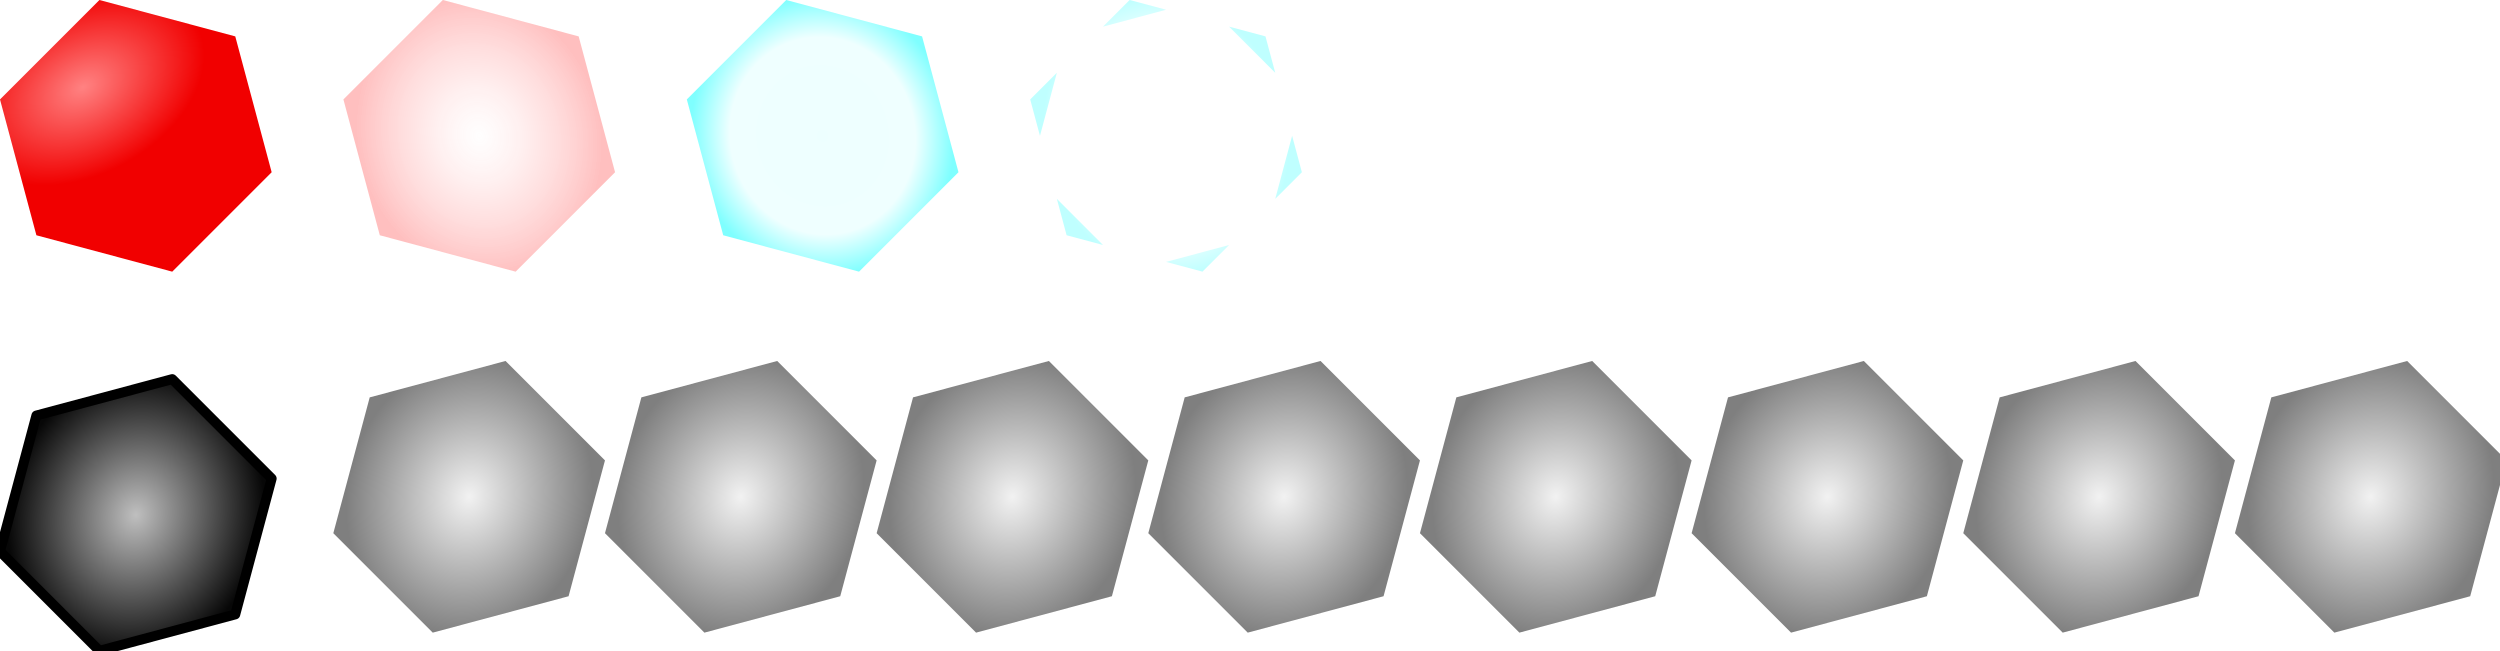
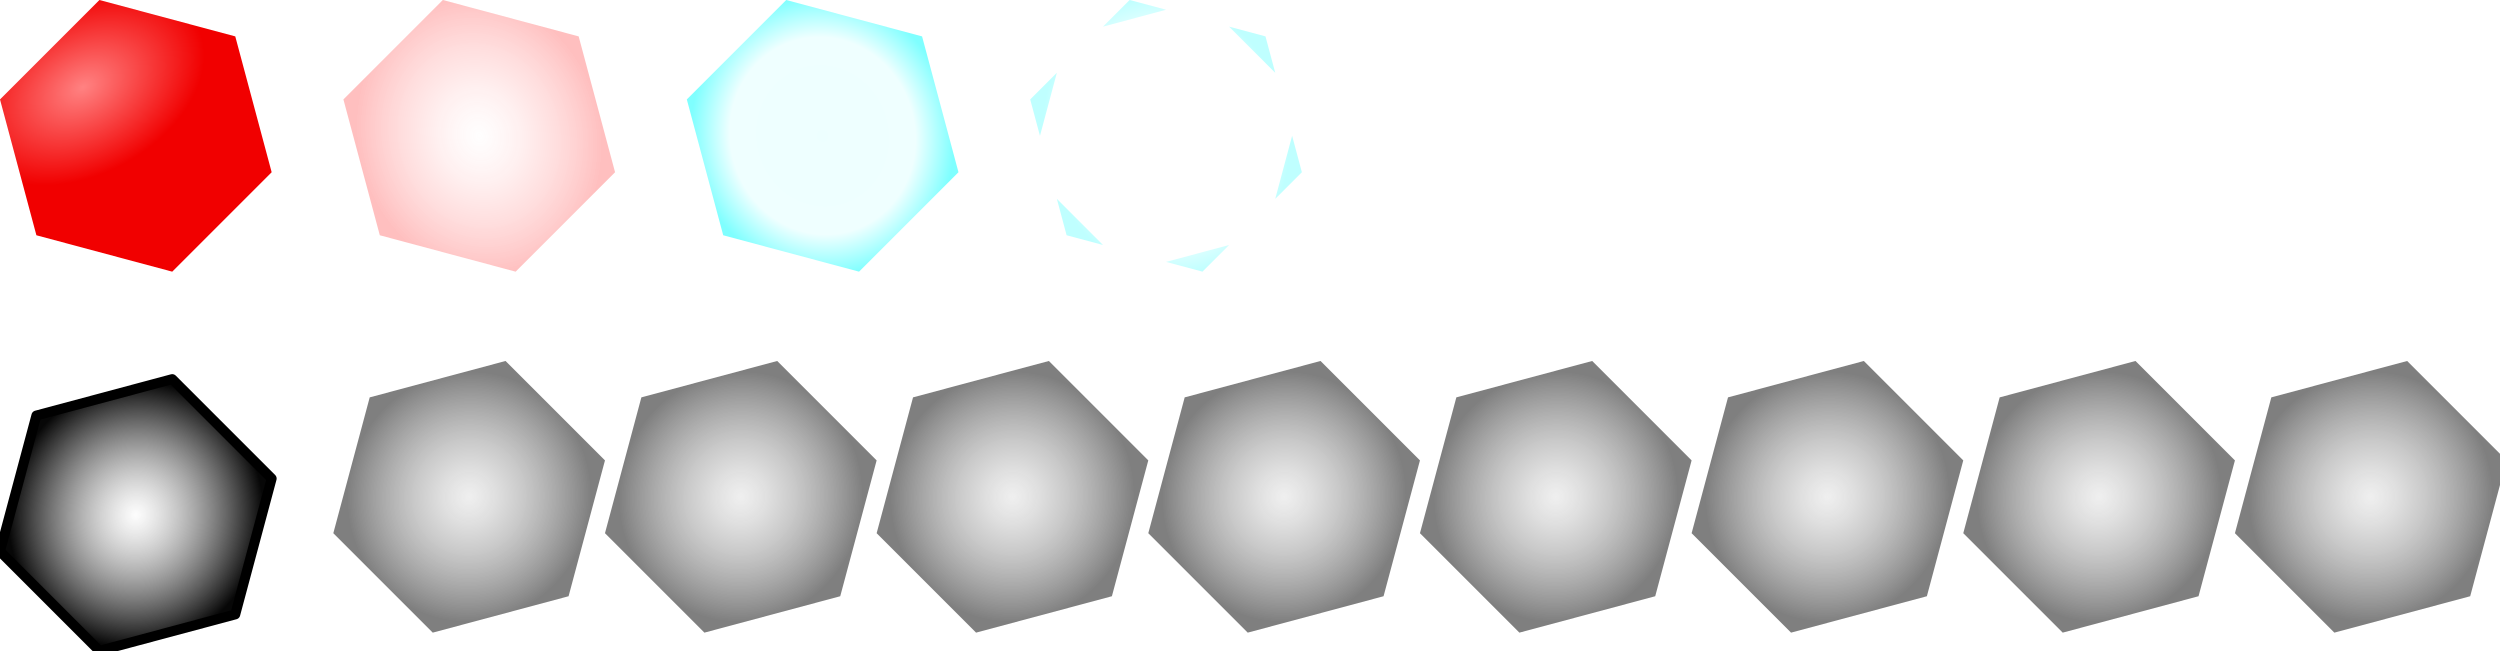
<svg xmlns="http://www.w3.org/2000/svg" xmlns:xlink="http://www.w3.org/1999/xlink" width="292.052mm" height="76.025mm" viewBox="0 0 292.052 76.025" version="1.1" id="svg8">
  <defs id="defs2">
    <linearGradient id="linearGradient4554">
-       <stop style="stop-color:#000000;stop-opacity:0.251" offset="0" id="stop4550" />
+       <stop style="stop-color:#fbfbfb;stop-opacity:0.502" offset="0" id="stop4550" />
      <stop style="stop-color:#000000;stop-opacity:0.971" offset="1" id="stop4552" />
    </linearGradient>
    <linearGradient id="linearGradient4546">
-       <stop style="stop-color:#000000;stop-opacity:0.052" offset="0" id="stop4542" />
+       <stop style="stop-color:#808080;stop-opacity:0.125" offset="0" id="stop4542" />
      <stop style="stop-color:#000000;stop-opacity:0.502" offset="1" id="stop4544" />
    </linearGradient>
    <linearGradient id="linearGradient4536">
      <stop style="stop-color:#000000;stop-opacity:0" offset="0" id="stop4532" />
      <stop style="stop-color:#000000;stop-opacity:0.962" offset="1" id="stop4534" />
    </linearGradient>
    <linearGradient id="linearGradient910">
      <stop style="stop-color:#000000;stop-opacity:0.063" offset="0" id="stop906" />
      <stop id="stop914" offset="0.802" style="stop-color:#000000;stop-opacity:0.502" />
      <stop style="stop-color:#000000;stop-opacity:1" offset="1" id="stop908" />
    </linearGradient>
    <linearGradient id="linearGradient4705">
      <stop style="stop-color:#00ffff;stop-opacity:0.069" offset="0" id="stop4701" />
      <stop id="stop4709" offset="0.705" style="stop-color:#00ffff;stop-opacity:0.063" />
      <stop style="stop-color:#00ffff;stop-opacity:0.502" offset="1" id="stop4703" />
    </linearGradient>
    <linearGradient id="linearGradient4579">
      <stop style="stop-color:#ff8282;stop-opacity:0.007" offset="0" id="stop4575" />
      <stop style="stop-color:#ff0101;stop-opacity:0.251" offset="1" id="stop4577" />
    </linearGradient>
    <linearGradient id="linearGradient4541">
      <stop style="stop-color:#ff8282;stop-opacity:1" offset="0" id="stop4537" />
      <stop style="stop-color:#f10000;stop-opacity:1" offset="1" id="stop4539" />
    </linearGradient>
    <radialGradient xlink:href="#linearGradient4541" id="radialGradient4609" cx="-182.164" cy="182.137" fx="-182.164" fy="182.137" r="16.684" gradientTransform="matrix(1.025516,-0.2420165,0.1622833,0.6876564,-25.18353,12.45981)" gradientUnits="userSpaceOnUse" />
    <radialGradient xlink:href="#linearGradient4579" id="radialGradient4651" cx="-177.221" cy="190.007" fx="-177.221" fy="190.007" r="16.53" gradientTransform="matrix(1,0,0,1.1547,0,-29.39424)" gradientUnits="userSpaceOnUse" />
    <radialGradient xlink:href="#linearGradient4705" id="radialGradient4707" cx="-177.221" cy="190.007" fx="-177.221" fy="190.007" r="16.53" gradientTransform="matrix(1.076168,0,0,1.1547,13.4986,-29.39424)" gradientUnits="userSpaceOnUse" />
    <radialGradient xlink:href="#linearGradient4705" id="radialGradient4707-2" cx="-177.221" cy="190.007" fx="-177.221" fy="190.007" r="16.53" gradientTransform="matrix(0.8313127,-0.2227496,0.257209,0.9599172,49.68571,-29.2905)" gradientUnits="userSpaceOnUse" />
    <radialGradient xlink:href="#linearGradient910" id="radialGradient912" cx="-177.221" cy="190.007" fx="-177.221" fy="190.007" r="17.207" gradientTransform="matrix(1.081909,0,0,1.148615,14.516,-28.23794)" gradientUnits="userSpaceOnUse" />
    <radialGradient xlink:href="#linearGradient4536" id="radialGradient4540" gradientUnits="userSpaceOnUse" cx="-130.181" cy="234.746" fx="-130.181" fy="234.746" r="13.701" />
-     <radialGradient xlink:href="#linearGradient4546" id="radialGradient4548" cx="-177.221" cy="190.007" fx="-177.221" fy="190.007" r="16.53" gradientTransform="matrix(1,0,0,1.1547,0,-29.39424)" gradientUnits="userSpaceOnUse" />
-     <radialGradient xlink:href="#linearGradient4554" id="radialGradient4556" cx="-177.221" cy="190.007" fx="-177.221" fy="190.007" r="17.207" gradientTransform="matrix(1,0,0,1.148615,0,-28.23794)" gradientUnits="userSpaceOnUse" />
+     <radialGradient xlink:href="#linearGradient4554" id="radialGradient4556" cx="-177.221" cy="190.007" fx="-177.221" fy="190.007" r="17.207" gradientTransform="matrix(1,0,0,1.050642,1.5633699e-7,-9.622313)" gradientUnits="userSpaceOnUse" />
+     <radialGradient xlink:href="#linearGradient4546" id="radialGradient4571" gradientUnits="userSpaceOnUse" gradientTransform="matrix(1,0,0,1.029944,-2.1958651e-6,-5.689598)" cx="-177.221" cy="190.007" fx="-177.221" fy="190.007" r="16.53" />
  </defs>
  <g id="layer1" transform="translate(184.9876,-176.7091)">
    <path style="color:#000000;display:inline;overflow:visible;visibility:visible;fill:url(#radialGradient4609);fill-opacity:1;fill-rule:evenodd;stroke:none;stroke-width:0.307;stroke-linecap:round;stroke-linejoin:round;stroke-miterlimit:4;stroke-dasharray:none;stroke-dashoffset:0;stroke-opacity:1;marker:none;marker-start:none;marker-mid:none;marker-end:none;enable-background:accumulate" id="path4601" d="m -160.691,180.464 0,19.088 -16.53,9.544 -16.53,-9.544 0,-19.088 16.53,-9.544 z" transform="matrix(0.8313127,-0.2227496,0.2227496,0.8313127,-64.11767,-4.854691)" />
    <path style="color:#000000;display:inline;overflow:visible;visibility:visible;fill:url(#radialGradient4651);fill-opacity:1;fill-rule:evenodd;stroke:none;stroke-width:0.307;stroke-linecap:round;stroke-linejoin:round;stroke-miterlimit:4;stroke-dasharray:none;stroke-dashoffset:0;stroke-opacity:1;marker:none;marker-start:none;marker-mid:none;marker-end:none;enable-background:accumulate" id="path4601-2" d="m -160.691,180.464 0,19.088 -16.53,9.544 -16.53,-9.544 0,-19.088 16.53,-9.544 z" transform="matrix(0.8313127,-0.2227496,0.2227496,0.8313127,-24.00074,-4.85469)" />
    <path style="color:#000000;display:inline;overflow:visible;visibility:visible;fill:url(#radialGradient4707);fill-opacity:1;fill-rule:evenodd;stroke:none;stroke-width:0.307;stroke-linecap:round;stroke-linejoin:round;stroke-miterlimit:4;stroke-dasharray:none;stroke-dashoffset:0;stroke-opacity:1;marker:none;marker-start:none;marker-mid:none;marker-end:none;enable-background:accumulate" id="path4601-2-2" d="m -160.691,180.464 0,19.088 -16.53,9.544 -16.53,-9.544 0,-19.088 16.53,-9.544 z" transform="matrix(0.8313127,-0.2227496,0.2227496,0.8313127,16.11619,-4.85469)" />
    <path style="color:#000000;display:inline;overflow:visible;visibility:visible;opacity:0.5;fill:url(#radialGradient4707-2);fill-opacity:1;fill-rule:evenodd;stroke:none;stroke-width:0.265;stroke-linecap:round;stroke-linejoin:round;stroke-miterlimit:4;stroke-dasharray:none;stroke-dashoffset:0;stroke-opacity:1;marker:none;marker-start:none;marker-mid:none;marker-end:none;enable-background:accumulate" d="m -53.02,176.709 -3.113,3.112 7.364,-1.973 z m 11.616,3.113 5.39,5.39 -1.139,-4.251 z m -20.12,5.39 -3.113,3.112 1.139,4.252 z m 27.483,7.364 -1.974,7.365 3.113,-3.113 z m -27.483,7.364 1.139,4.251 4.251,1.139 z m 20.12,5.39 -7.365,1.974 4.252,1.139 z" id="path4601-2-2-7" />
    <path style="color:#000000;display:inline;overflow:visible;visibility:visible;fill:url(#radialGradient4556);fill-opacity:1;fill-rule:evenodd;stroke:#000000;stroke-width:1.354;stroke-linecap:round;stroke-linejoin:round;stroke-miterlimit:4;stroke-dasharray:none;stroke-dashoffset:0;stroke-opacity:1;marker:none;marker-start:none;marker-mid:none;marker-end:none;enable-background:accumulate" id="path4601-5" d="m -160.691,180.464 0,19.088 -16.53,9.544 -16.53,-9.544 0,-19.088 16.53,-9.544 z" transform="matrix(-0.8313127,-0.2227496,-0.2227496,0.8313127,-274.1221,39.43524)" />
    <g id="g4733">
      <g style="stroke-width:0.863;fill-opacity:1;fill:url(#radialGradient4540)" transform="matrix(1.158111,0,0,1.158111,20.5831,-37.11591)" id="g4645">
        <g id="g904" style="stroke:none;stroke-width:0.863;fill-opacity:1;fill:url(#radialGradient4540)" transform="translate(-4.515871,-13.99788)">
-           <path transform="matrix(-0.7178178,-0.1923387,-0.1923387,0.7178178,-216.3322,78.26645)" d="m -160.691,180.464 0,19.088 -16.53,9.544 -16.53,-9.544 0,-19.088 16.53,-9.544 z" id="path4601-5-2" style="color:#000000;display:inline;overflow:visible;visibility:visible;fill:url(#radialGradient4548);fill-opacity:1;fill-rule:evenodd;stroke:none;stroke-width:0.307;stroke-linecap:round;stroke-linejoin:round;stroke-miterlimit:4;stroke-dasharray:none;stroke-dashoffset:0;stroke-opacity:1;marker:none;marker-start:none;marker-mid:none;marker-end:none;enable-background:accumulate" />
+           <path transform="matrix(-0.7178178,-0.1923387,-0.1923387,0.7178178,-216.3322,78.26645)" d="m -160.691,180.464 0,19.088 -16.53,9.544 -16.53,-9.544 0,-19.088 16.53,-9.544 z" id="path4601-5-2" style="color:#000000;display:inline;overflow:visible;visibility:visible;fill:url(#radialGradient4571);fill-opacity:1;fill-rule:evenodd;stroke:none;stroke-width:0.307;stroke-linecap:round;stroke-linejoin:round;stroke-miterlimit:4;stroke-dasharray:none;stroke-dashoffset:0;stroke-opacity:1;marker:none;marker-start:none;marker-mid:none;marker-end:none;enable-background:accumulate" />
        </g>
      </g>
      <use id="use4709" transform="translate(31.73542)" xlink:href="#g4645" y="0" x="0" />
      <use id="use4711" transform="translate(63.47084)" xlink:href="#g4645" y="0" x="0" />
      <use id="use4713" transform="translate(95.20626)" xlink:href="#g4645" y="0" x="0" />
      <use id="use4715" transform="translate(126.9417)" xlink:href="#g4645" y="0" x="0" />
      <use id="use4717" transform="translate(158.6771)" xlink:href="#g4645" y="0" x="0" />
      <use id="use4719" transform="translate(190.4125)" xlink:href="#g4645" y="0" x="0" />
      <use id="use4721" transform="translate(222.1479)" xlink:href="#g4645" y="0" x="0" />
    </g>
  </g>
</svg>
